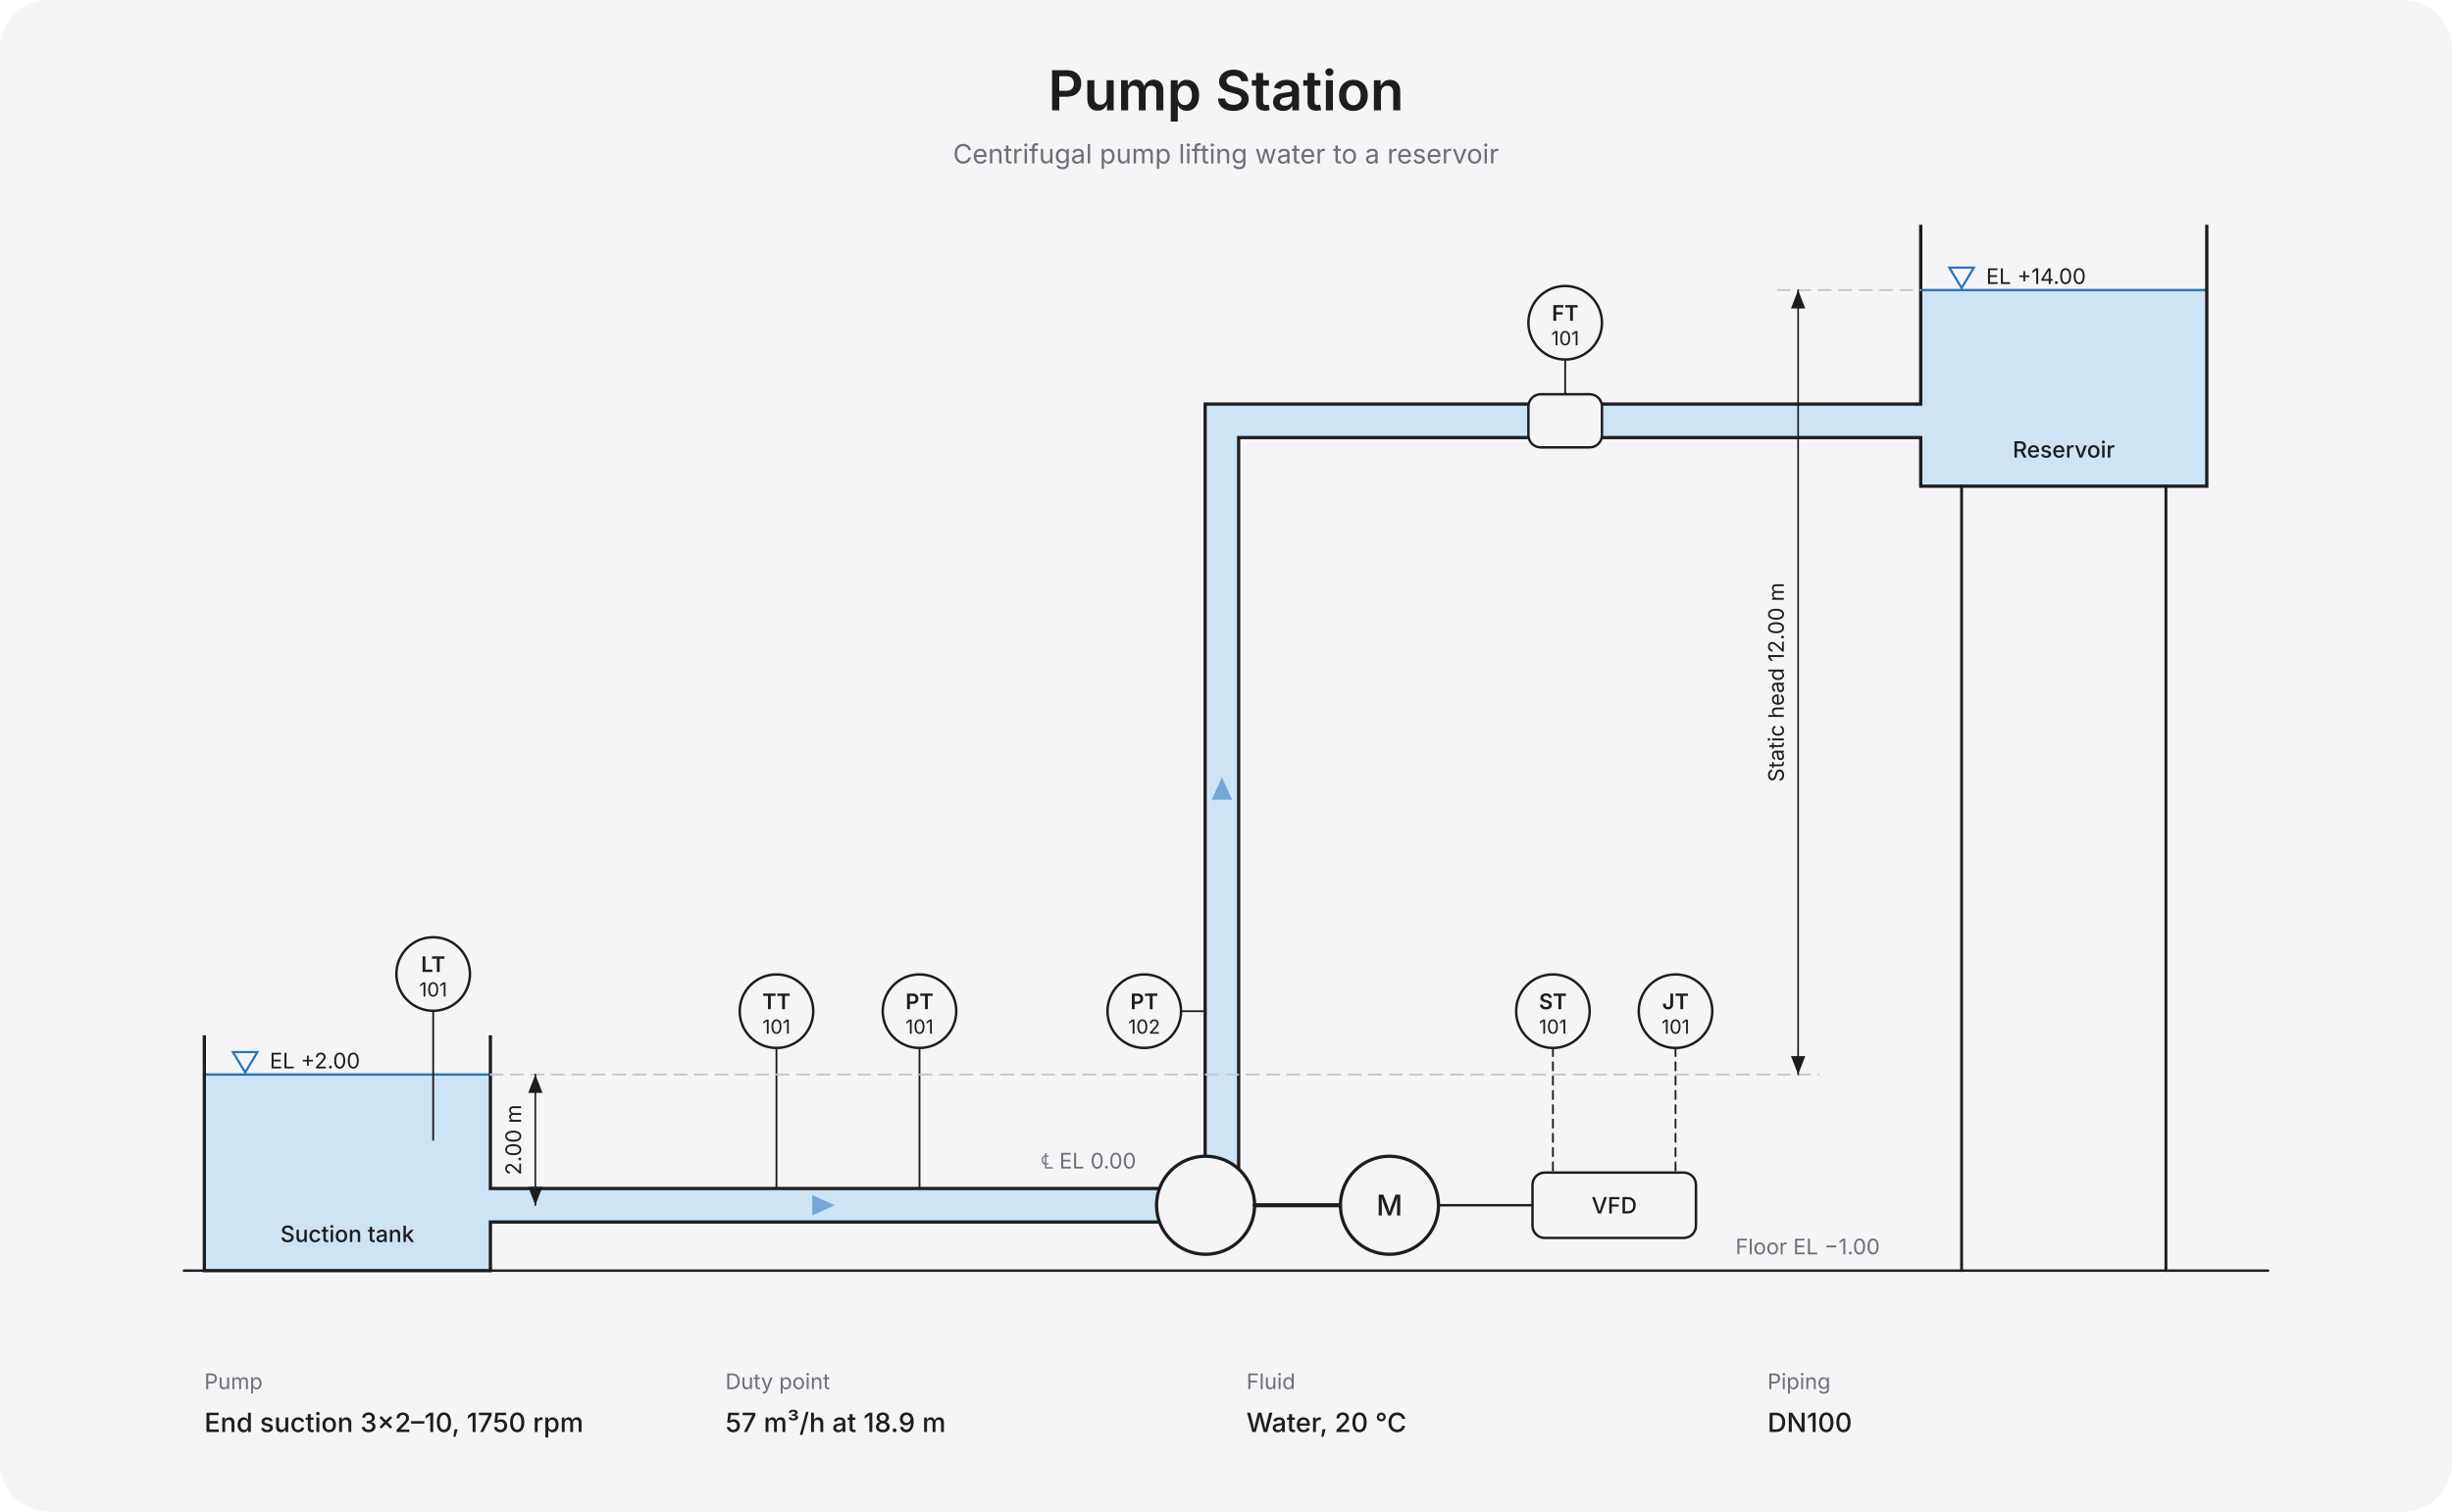
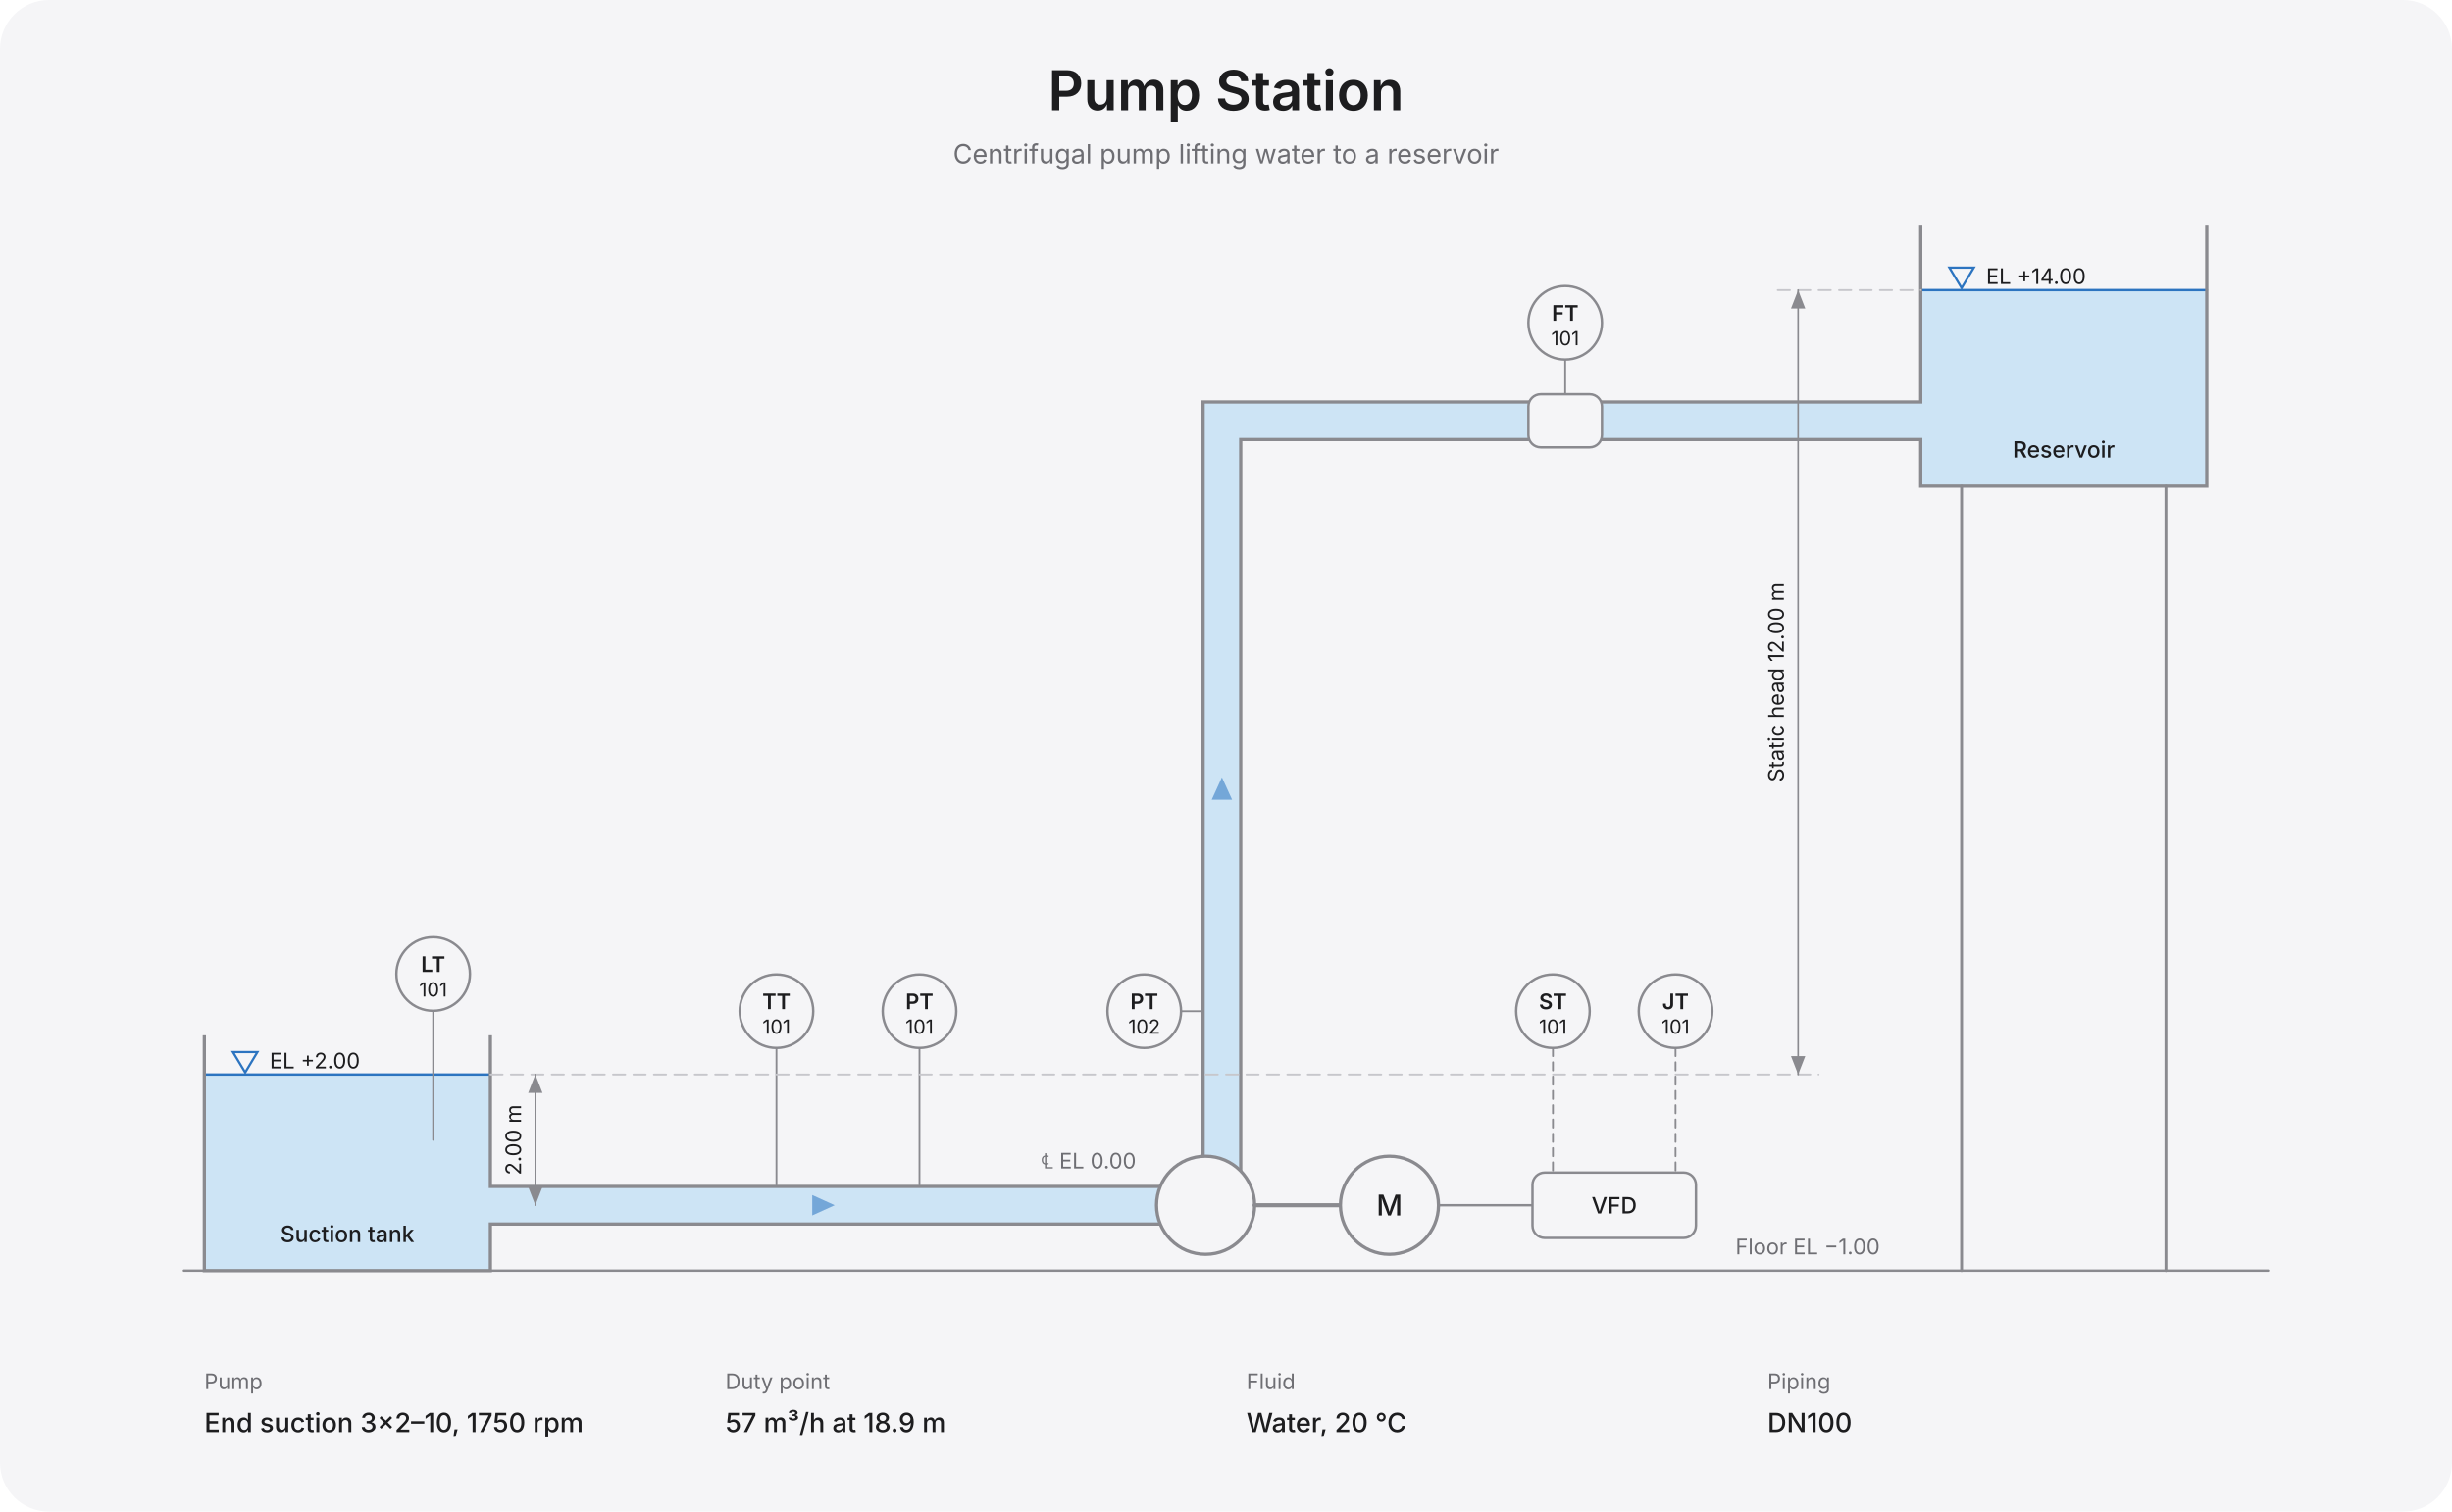
<svg xmlns="http://www.w3.org/2000/svg" width="1200" height="740" viewBox="0 0 1200 740" font-family="Inter, SF Pro Text, Helvetica Neue, Arial">
  <rect width="1200" height="740" rx="24" fill="#F5F5F7" />
  <text x="600.0" y="54" font-size="27" fill="#1D1D1F" text-anchor="middle" font-weight="600">Pump Station</text>
  <text x="600.0" y="80" font-size="13" fill="#6E6E73" text-anchor="middle" font-weight="400">Centrifugal pump lifting water to a reservoir</text>
-   <line x1="90" y1="622.0" x2="1110" y2="622.0" stroke="#1D1D1F" stroke-width="1.2" stroke-linecap="round" />
+   <line x1="90" y1="622.0" x2="1110" y2="622.0" stroke="#8A8A8F" stroke-width="1.2" stroke-linecap="round" />
  <text x="920" y="614.0" font-size="10.5" fill="#6E6E73" text-anchor="end" font-weight="400">Floor EL −1.00</text>
  <rect x="100" y="526.0" width="140" height="96.0" fill="#CDE4F5" />
  <line x1="100" y1="526.0" x2="240" y2="526.0" stroke="#2C74C0" stroke-width="1.2" stroke-linecap="round" />
-   <polyline points="100,506.8 100,622.0 240,622.0 240,506.8" fill="none" stroke="#1D1D1F" stroke-width="1.6" />
+   <polyline points="100,506.8 100,622.0 240,622.0 240,506.8" fill="none" stroke="#8A8A8F" stroke-width="1.6" />
  <polygon points="114,515.0 126,515.0 120,525.0" fill="none" stroke="#2C74C0" stroke-width="1.1" />
  <text x="132" y="523.0" font-size="10.5" fill="#1D1D1F" text-anchor="start" font-weight="400">EL +2.00</text>
  <text x="170.0" y="608.0" font-size="11" fill="#1D1D1F" text-anchor="middle" font-weight="500">Suction tank</text>
  <rect x="940" y="142.0" width="140" height="96.0" fill="#CDE4F5" />
  <line x1="940" y1="142.0" x2="1080" y2="142.0" stroke="#2C74C0" stroke-width="1.2" stroke-linecap="round" />
-   <polyline points="940,110 940,238 1080,238 1080,110" fill="none" stroke="#1D1D1F" stroke-width="1.6" />
+   <polyline points="940,110 940,238 1080,238 1080,110" fill="none" stroke="#8A8A8F" stroke-width="1.6" />
  <polygon points="954,131.0 966,131.0 960,141.0" fill="none" stroke="#2C74C0" stroke-width="1.1" />
  <text x="972" y="139.0" font-size="10.5" fill="#1D1D1F" text-anchor="start" font-weight="400">EL +14.00</text>
  <text x="1010.0" y="224" font-size="11" fill="#1D1D1F" text-anchor="middle" font-weight="500">Reservoir</text>
-   <line x1="960" y1="238" x2="960" y2="622.0" stroke="#1D1D1F" stroke-width="1.4" stroke-linecap="round" />
-   <line x1="1060" y1="238" x2="1060" y2="622.0" stroke="#1D1D1F" stroke-width="1.4" stroke-linecap="round" />
-   <polyline points="240,590 590,590" fill="none" stroke="#1D1D1F" stroke-width="18" stroke-linejoin="miter" />
-   <polyline points="238,590 590,590" fill="none" stroke="#CDE4F5" stroke-width="14.8" stroke-linejoin="miter" />
-   <polyline points="598,590 598,206 940,206" fill="none" stroke="#1D1D1F" stroke-width="18" stroke-linejoin="miter" />
-   <polyline points="598,590 598,206 942,206" fill="none" stroke="#CDE4F5" stroke-width="14.8" stroke-linejoin="miter" />
+   <line x1="960" y1="238" x2="960" y2="622.0" stroke="#8A8A8F" stroke-width="1.4" stroke-linecap="round" />
+   <line x1="1060" y1="238" x2="1060" y2="622.0" stroke="#8A8A8F" stroke-width="1.4" stroke-linecap="round" />
+   <polyline points="240,590 590,590" fill="none" stroke="#8A8A8F" stroke-width="20" stroke-linejoin="miter" />
+   <polyline points="238,590 590,590" fill="none" stroke="#CDE4F5" stroke-width="16.8" stroke-linejoin="miter" />
+   <polyline points="598,590 598,206 940,206" fill="none" stroke="#8A8A8F" stroke-width="20" stroke-linejoin="miter" />
+   <polyline points="598,590 598,206 942,206" fill="none" stroke="#CDE4F5" stroke-width="16.8" stroke-linejoin="miter" />
  <polygon points="397.5,585 408.5,590 397.5,595" fill="#2C74C0" fill-opacity="0.55" />
  <polygon points="593,391.5 598,380.5 603,391.5" fill="#2C74C0" fill-opacity="0.55" />
-   <circle cx="590" cy="590" r="24" fill="#F5F5F7" stroke="#1D1D1F" stroke-width="1.6" />
+   <circle cx="590" cy="590" r="24" fill="#F5F5F7" stroke="#8A8A8F" stroke-width="1.6" />
  <text x="556" y="572" font-size="10.5" fill="#6E6E73" text-anchor="end" font-weight="400">℄ EL 0.00</text>
-   <line x1="614" y1="590" x2="656" y2="590" stroke="#1D1D1F" stroke-width="2" stroke-linecap="round" />
-   <circle cx="680" cy="590" r="24" fill="#F5F5F7" stroke="#1D1D1F" stroke-width="1.6" />
+   <line x1="614" y1="590" x2="656" y2="590" stroke="#8A8A8F" stroke-width="2" stroke-linecap="round" />
+   <circle cx="680" cy="590" r="24" fill="#F5F5F7" stroke="#8A8A8F" stroke-width="1.6" />
  <text x="680" y="595" font-size="14" fill="#1D1D1F" text-anchor="middle" font-weight="500">M</text>
-   <line x1="704" y1="590" x2="750" y2="590" stroke="#1D1D1F" stroke-width="1.2" stroke-linecap="round" />
-   <rect x="750" y="574" width="80" height="32" rx="6" fill="#F5F5F7" stroke="#1D1D1F" stroke-width="1.2" />
+   <line x1="704" y1="590" x2="750" y2="590" stroke="#8A8A8F" stroke-width="1.2" stroke-linecap="round" />
+   <rect x="750" y="574" width="80" height="32" rx="6" fill="#F5F5F7" stroke="#8A8A8F" stroke-width="1.2" />
  <text x="790" y="594" font-size="11" fill="#1D1D1F" text-anchor="middle" font-weight="500">VFD</text>
-   <line x1="212" y1="494.8" x2="212" y2="558.0" stroke="#1D1D1F" stroke-width="0.9" stroke-linecap="round" />
-   <circle cx="212" cy="476.8" r="18" fill="#F5F5F7" stroke="#1D1D1F" stroke-width="1.2" />
+   <line x1="212" y1="494.8" x2="212" y2="558.0" stroke="#8A8A8F" stroke-width="0.9" stroke-linecap="round" />
+   <circle cx="212" cy="476.8" r="18" fill="#F5F5F7" stroke="#8A8A8F" stroke-width="1.2" />
  <text x="212" y="475.8" font-size="10.5" fill="#1D1D1F" text-anchor="middle" font-weight="600">LT</text>
  <text x="212" y="487.8" font-size="9.5" fill="#1D1D1F" text-anchor="middle" font-weight="400">101</text>
-   <line x1="380" y1="513" x2="380" y2="581.0" stroke="#1D1D1F" stroke-width="0.9" stroke-linecap="round" />
-   <circle cx="380" cy="495" r="18" fill="#F5F5F7" stroke="#1D1D1F" stroke-width="1.2" />
+   <line x1="380" y1="513" x2="380" y2="580.0" stroke="#8A8A8F" stroke-width="0.9" stroke-linecap="round" />
+   <circle cx="380" cy="495" r="18" fill="#F5F5F7" stroke="#8A8A8F" stroke-width="1.2" />
  <text x="380" y="494" font-size="10.5" fill="#1D1D1F" text-anchor="middle" font-weight="600">TT</text>
  <text x="380" y="506" font-size="9.5" fill="#1D1D1F" text-anchor="middle" font-weight="400">101</text>
-   <line x1="450" y1="513" x2="450" y2="581.0" stroke="#1D1D1F" stroke-width="0.9" stroke-linecap="round" />
-   <circle cx="450" cy="495" r="18" fill="#F5F5F7" stroke="#1D1D1F" stroke-width="1.2" />
+   <line x1="450" y1="513" x2="450" y2="580.0" stroke="#8A8A8F" stroke-width="0.9" stroke-linecap="round" />
+   <circle cx="450" cy="495" r="18" fill="#F5F5F7" stroke="#8A8A8F" stroke-width="1.2" />
  <text x="450" y="494" font-size="10.5" fill="#1D1D1F" text-anchor="middle" font-weight="600">PT</text>
  <text x="450" y="506" font-size="9.5" fill="#1D1D1F" text-anchor="middle" font-weight="400">101</text>
-   <line x1="578" y1="495" x2="589.0" y2="495" stroke="#1D1D1F" stroke-width="0.9" stroke-linecap="round" />
-   <circle cx="560" cy="495" r="18" fill="#F5F5F7" stroke="#1D1D1F" stroke-width="1.2" />
+   <line x1="578" y1="495" x2="588.0" y2="495" stroke="#8A8A8F" stroke-width="0.9" stroke-linecap="round" />
+   <circle cx="560" cy="495" r="18" fill="#F5F5F7" stroke="#8A8A8F" stroke-width="1.2" />
  <text x="560" y="494" font-size="10.5" fill="#1D1D1F" text-anchor="middle" font-weight="600">PT</text>
  <text x="560" y="506" font-size="9.5" fill="#1D1D1F" text-anchor="middle" font-weight="400">102</text>
-   <line x1="760" y1="513" x2="760" y2="574" stroke="#1D1D1F" stroke-width="0.9" stroke-dasharray="4 3" stroke-linecap="round" />
-   <circle cx="760" cy="495" r="18" fill="#F5F5F7" stroke="#1D1D1F" stroke-width="1.2" />
+   <line x1="760" y1="513" x2="760" y2="574" stroke="#8A8A8F" stroke-width="0.9" stroke-dasharray="4 3" stroke-linecap="round" />
+   <circle cx="760" cy="495" r="18" fill="#F5F5F7" stroke="#8A8A8F" stroke-width="1.2" />
  <text x="760" y="494" font-size="10.5" fill="#1D1D1F" text-anchor="middle" font-weight="600">ST</text>
  <text x="760" y="506" font-size="9.5" fill="#1D1D1F" text-anchor="middle" font-weight="400">101</text>
-   <line x1="820" y1="513" x2="820" y2="574" stroke="#1D1D1F" stroke-width="0.9" stroke-dasharray="4 3" stroke-linecap="round" />
-   <circle cx="820" cy="495" r="18" fill="#F5F5F7" stroke="#1D1D1F" stroke-width="1.2" />
+   <line x1="820" y1="513" x2="820" y2="574" stroke="#8A8A8F" stroke-width="0.9" stroke-dasharray="4 3" stroke-linecap="round" />
+   <circle cx="820" cy="495" r="18" fill="#F5F5F7" stroke="#8A8A8F" stroke-width="1.2" />
  <text x="820" y="494" font-size="10.5" fill="#1D1D1F" text-anchor="middle" font-weight="600">JT</text>
  <text x="820" y="506" font-size="9.5" fill="#1D1D1F" text-anchor="middle" font-weight="400">101</text>
-   <rect x="748" y="193" width="36" height="26" rx="6" fill="#F5F5F7" stroke="#1D1D1F" stroke-width="1.2" />
-   <line x1="766" y1="193" x2="766" y2="176" stroke="#1D1D1F" stroke-width="0.9" stroke-linecap="round" />
-   <circle cx="766" cy="158" r="18" fill="#F5F5F7" stroke="#1D1D1F" stroke-width="1.2" />
+   <rect x="748" y="193" width="36" height="26" rx="6" fill="#F5F5F7" stroke="#8A8A8F" stroke-width="1.2" />
+   <line x1="766" y1="193" x2="766" y2="176" stroke="#8A8A8F" stroke-width="0.9" stroke-linecap="round" />
+   <circle cx="766" cy="158" r="18" fill="#F5F5F7" stroke="#8A8A8F" stroke-width="1.2" />
  <text x="766" y="157" font-size="10.5" fill="#1D1D1F" text-anchor="middle" font-weight="600">FT</text>
  <text x="766" y="169" font-size="9.5" fill="#1D1D1F" text-anchor="middle" font-weight="400">101</text>
  <line x1="240" y1="526.0" x2="890" y2="526.0" stroke="#C7C7CC" stroke-width="0.9" stroke-dasharray="6 4" stroke-linecap="round" />
  <line x1="870" y1="142" x2="940" y2="142" stroke="#C7C7CC" stroke-width="0.9" stroke-dasharray="6 4" stroke-linecap="round" />
-   <line x1="880" y1="142" x2="880" y2="526.0" stroke="#1D1D1F" stroke-width="0.8" stroke-linecap="round" />
-   <polygon points="876.5,151 883.5,151 880,142" fill="#1D1D1F" />
-   <polygon points="876.5,517.0 883.5,517.0 880,526.0" fill="#1D1D1F" />
+   <line x1="880" y1="142" x2="880" y2="526.0" stroke="#8A8A8F" stroke-width="0.8" stroke-linecap="round" />
+   <polygon points="876.5,151 883.5,151 880,142" fill="#8A8A8F" />
+   <polygon points="876.5,517.0 883.5,517.0 880,526.0" fill="#8A8A8F" />
  <text x="873" y="334.0" font-size="10.5" fill="#1D1D1F" text-anchor="middle" font-weight="400" transform="rotate(-90 873 334.0)">Static head 12.00 m</text>
-   <line x1="262" y1="526.0" x2="262" y2="590" stroke="#1D1D1F" stroke-width="0.8" stroke-linecap="round" />
-   <polygon points="258.5,535.0 265.5,535.0 262,526.0" fill="#1D1D1F" />
-   <polygon points="258.5,581 265.5,581 262,590" fill="#1D1D1F" />
+   <line x1="262" y1="526.0" x2="262" y2="590" stroke="#8A8A8F" stroke-width="0.8" stroke-linecap="round" />
+   <polygon points="258.5,535.0 265.5,535.0 262,526.0" fill="#8A8A8F" />
+   <polygon points="258.5,581 265.5,581 262,590" fill="#8A8A8F" />
  <text x="255" y="558.0" font-size="10.5" fill="#1D1D1F" text-anchor="middle" font-weight="400" transform="rotate(-90 255 558.0)">2.00 m</text>
  <text x="100.0" y="680" font-size="10.5" fill="#6E6E73" text-anchor="start" font-weight="400">Pump</text>
  <text x="100.0" y="701" font-size="13" fill="#1D1D1F" text-anchor="start" font-weight="500">End suction 3×2–10, 1750 rpm</text>
  <text x="355.0" y="680" font-size="10.5" fill="#6E6E73" text-anchor="start" font-weight="400">Duty point</text>
  <text x="355.0" y="701" font-size="13" fill="#1D1D1F" text-anchor="start" font-weight="500">57 m³/h at 18.9 m</text>
  <text x="610.0" y="680" font-size="10.5" fill="#6E6E73" text-anchor="start" font-weight="400">Fluid</text>
  <text x="610.0" y="701" font-size="13" fill="#1D1D1F" text-anchor="start" font-weight="500">Water, 20 °C</text>
  <text x="865.0" y="680" font-size="10.5" fill="#6E6E73" text-anchor="start" font-weight="400">Piping</text>
  <text x="865.0" y="701" font-size="13" fill="#1D1D1F" text-anchor="start" font-weight="500">DN100</text>
</svg>
